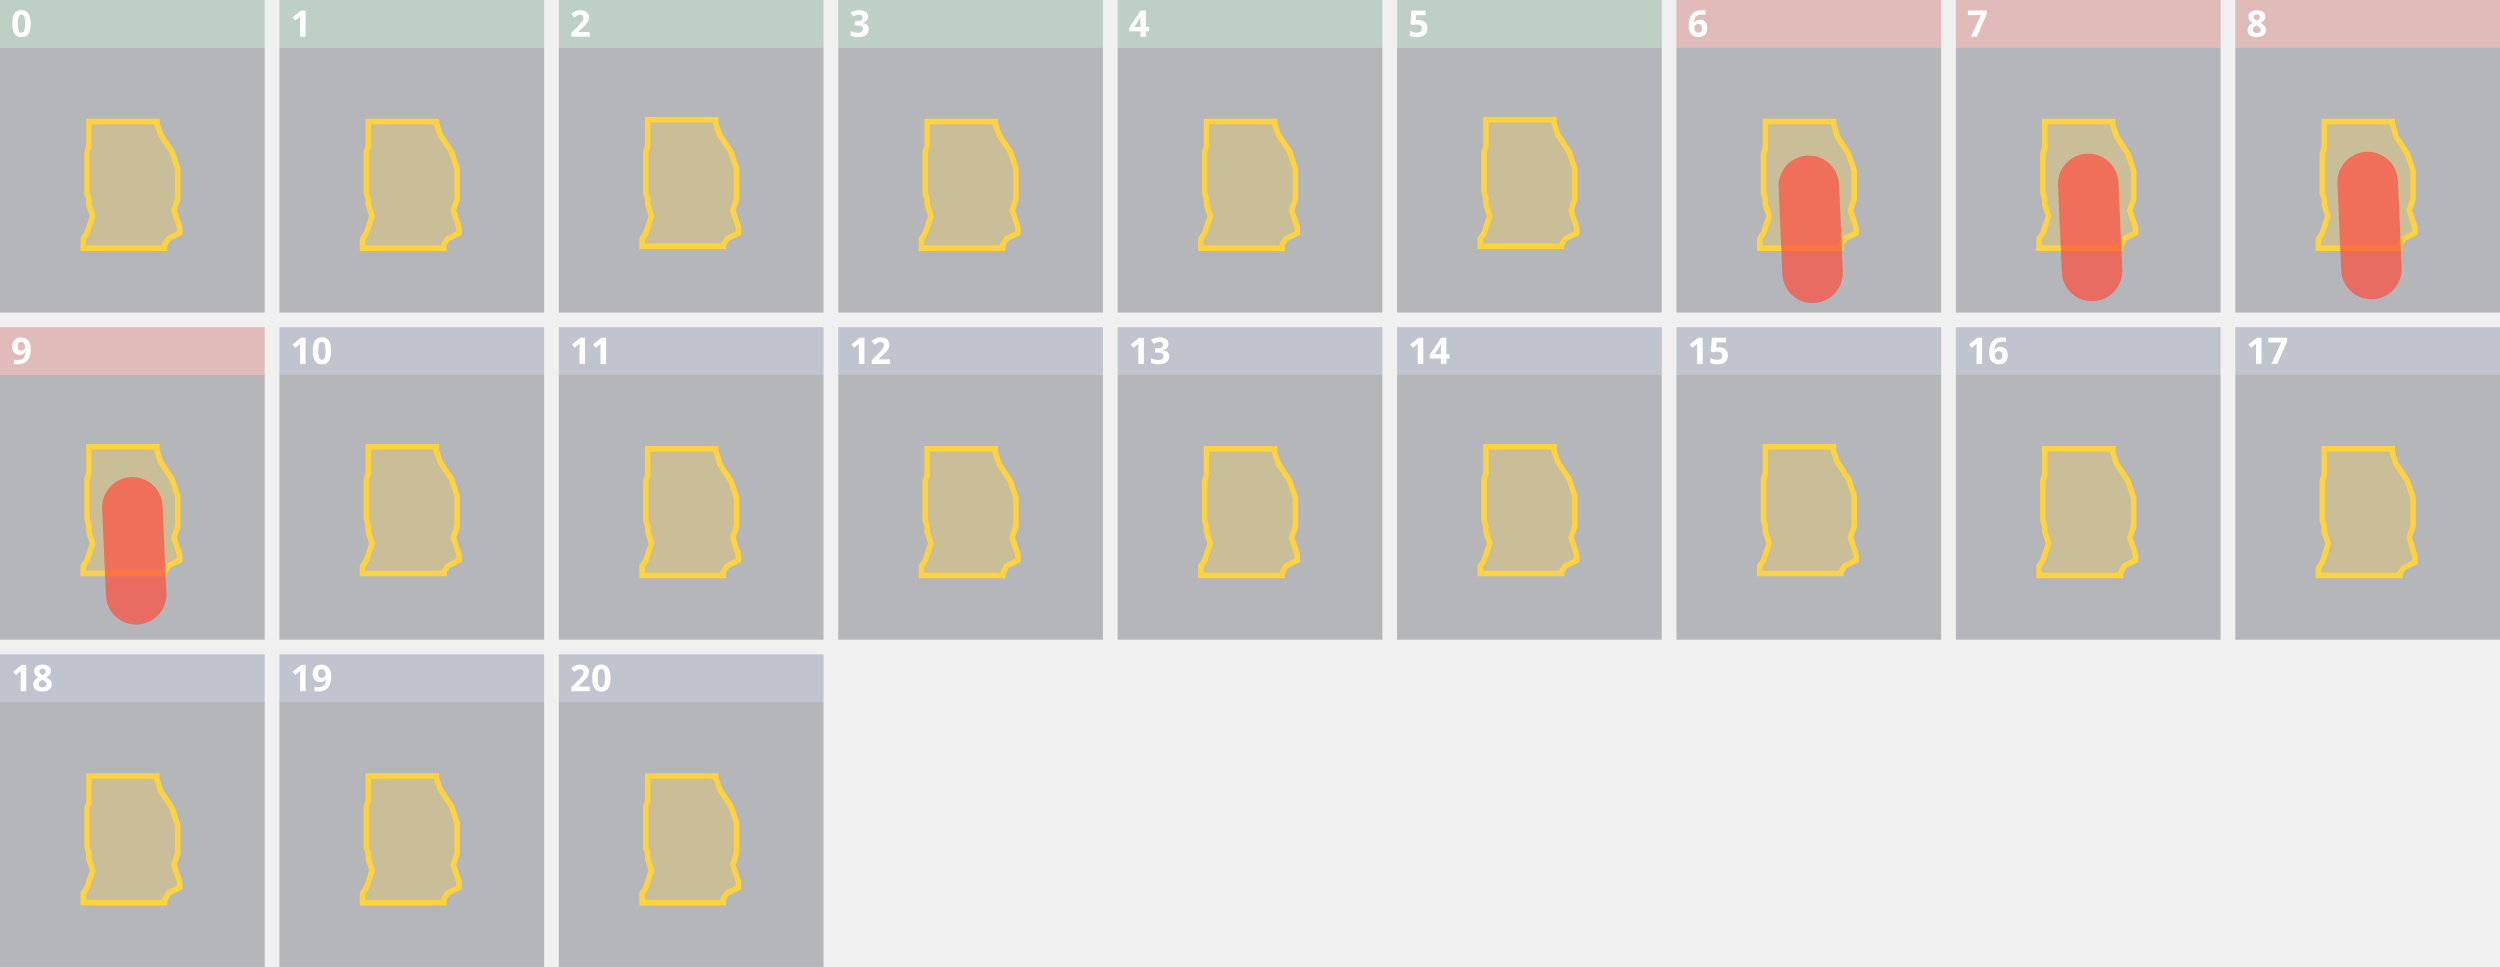
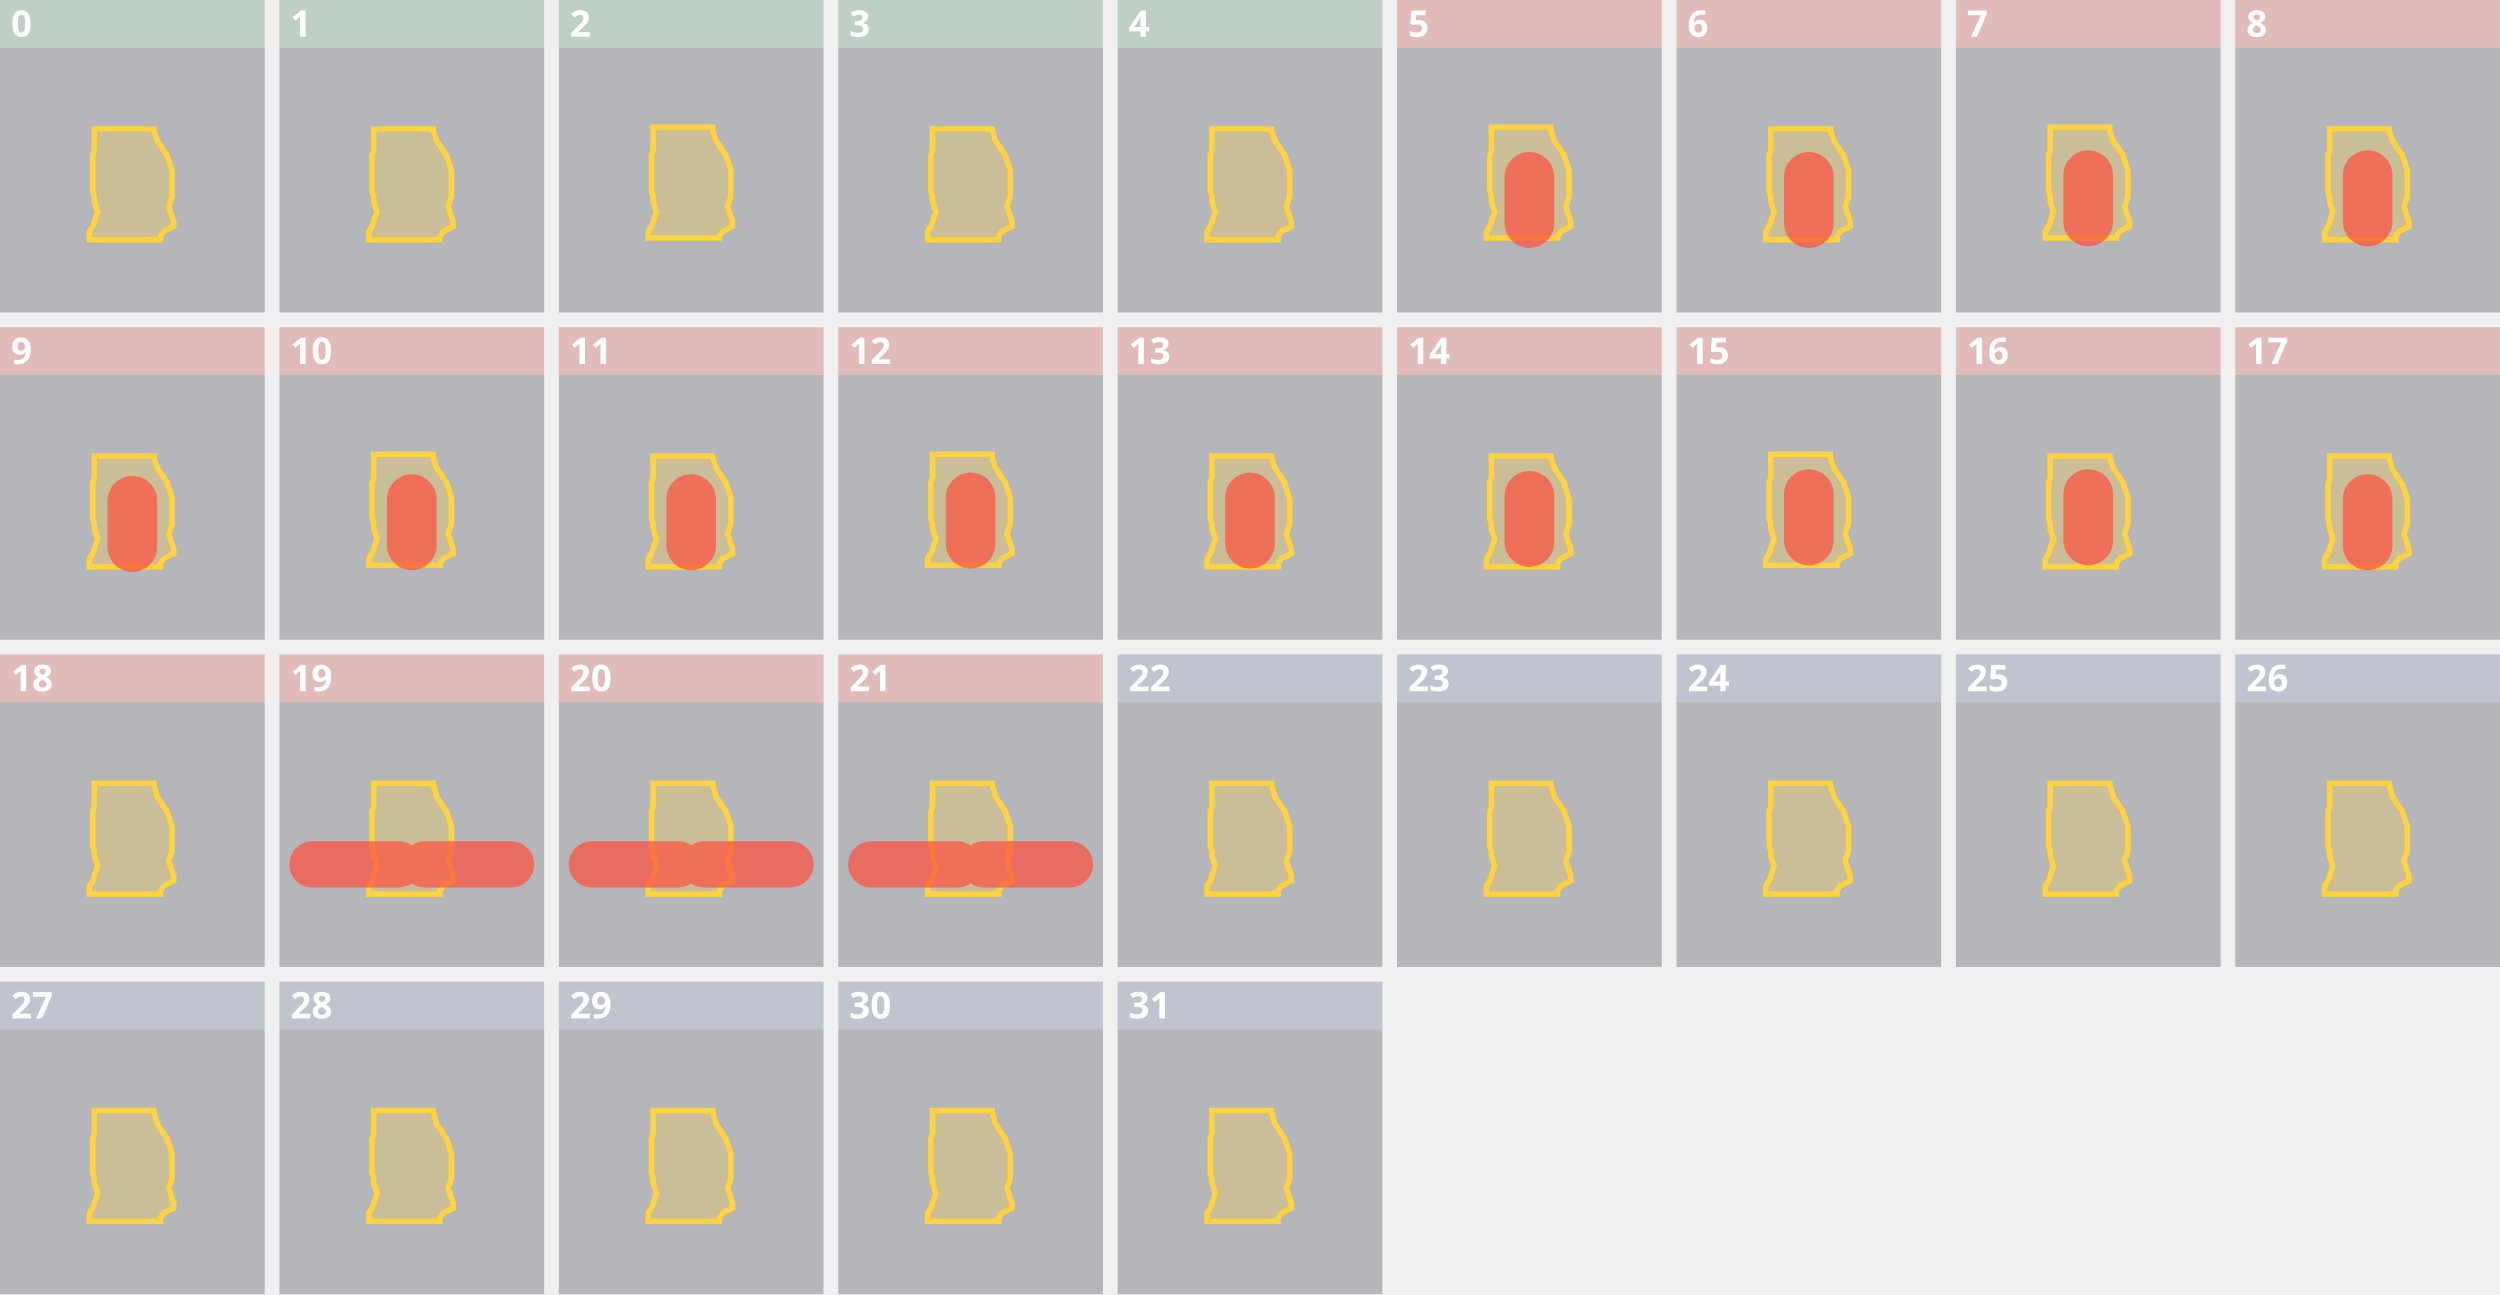
- <svg xmlns="http://www.w3.org/2000/svg" viewBox="0 0 680 263" width="680" height="263">
-   <style>text{font:bold 10px sans-serif;fill:#ffffff}.k{fill:#1b2230}.g{stroke:#8a96aa;stroke-width:1.94}use{stroke-width:2.92;fill-opacity:.28}.u{stroke:#ffd23f;fill:#ffd23f}.v{stroke:#4ade80;fill:#4ade80;fill-opacity:.6}.a{stroke:#e879f9;fill:#e879f9}.o{stroke:#22d3ee;fill:#22d3ee;fill-opacity:.5}.H{color:#ff4d3d;fill:#ff4d3d;opacity:.7}.G{color:#3b9cff;fill:#3b9cff;opacity:.75}.S{color:#ffa630;fill:#ffa630;opacity:.75}.T{color:#ffa630;fill:none;stroke:#ffa630;stroke-width:3.89;stroke-dasharray:7.8}.P{color:#c49bff;fill:none;stroke:#c49bff;stroke-width:1.94;stroke-dasharray:5.8}</style>
+ <svg xmlns="http://www.w3.org/2000/svg" viewBox="0 0 680 352" width="680" height="352">
+   <style>text{font:bold 10px sans-serif;fill:#ffffff}.k{fill:#1b2230}.g{stroke:#8a96aa;stroke-width:2.22}use{stroke-width:3.33;fill-opacity:.28}.u{stroke:#ffd23f;fill:#ffd23f}.v{stroke:#4ade80;fill:#4ade80;fill-opacity:.6}.a{stroke:#e879f9;fill:#e879f9}.o{stroke:#22d3ee;fill:#22d3ee;fill-opacity:.5}.H{color:#ff4d3d;fill:#ff4d3d;opacity:.7}.G{color:#3b9cff;fill:#3b9cff;opacity:.75}.S{color:#ffa630;fill:#ffa630;opacity:.75}.T{color:#ffa630;fill:none;stroke:#ffa630;stroke-width:4.44;stroke-dasharray:8.9}.P{color:#c49bff;fill:none;stroke:#c49bff;stroke-width:2.22;stroke-dasharray:6.7}</style>
  <defs>
    <path id="b0" d="M13 -31L-23 -31L-23 -30L-23 -27L-23 -24L-23 -21L-23 -18L-24 -15L-24 -12L-24 -9L-24 -6L-24 -3L-24 0L-24 4L-24 7L-23 10L-23 13L-22 16L-21 19L-22 22L-23 25L-24 28L-26 31L-26 34L-26 36L17 36L17 34L19 31L25 28L25 25L24 22L23 19L22 16L23 13L24 10L24 7L24 4L24 0L24 -3L24 -6L23 -9L22 -12L21 -15L19 -18L17 -21L15 -24L14 -27L13 -30Z" />
    <path id="b1" d="M13 -31L-23 -31L-23 -30L-23 -27L-23 -24L-23 -21L-23 -18L-24 -15L-24 -12L-24 -9L-24 -6L-24 -3L-24 1L-24 4L-24 7L-23 10L-23 13L-22 16L-21 19L-22 22L-23 25L-24 28L-26 31L-26 34L-26 36L17 36L17 34L19 31L25 28L25 25L24 22L23 19L22 16L23 13L24 10L24 7L24 4L24 1L24 -3L24 -6L23 -9L22 -12L21 -15L19 -18L17 -21L15 -24L14 -27L13 -30Z" />
    <path id="b2" d="M13 -32L-23 -32L-23 -30L-23 -27L-23 -24L-23 -21L-23 -18L-24 -15L-24 -12L-24 -9L-24 -6L-24 -3L-24 0L-24 4L-24 7L-23 10L-23 13L-22 16L-21 19L-22 22L-23 25L-24 28L-26 31L-26 34L-26 35L17 35L17 34L19 31L25 28L25 25L24 22L23 19L22 16L23 13L24 10L24 7L24 4L24 0L24 -3L24 -6L23 -9L22 -12L21 -15L19 -18L17 -21L15 -24L14 -27L13 -30Z" />
    <path id="b3" d="M13 -32L-23 -32L-23 -30L-23 -27L-23 -24L-23 -21L-23 -18L-24 -15L-24 -12L-24 -9L-24 -6L-24 -3L-24 0L-24 3L-24 6L-23 10L-23 13L-22 16L-21 19L-22 22L-23 25L-24 28L-26 31L-26 34L-26 35L17 35L17 34L19 31L25 28L25 25L24 22L23 19L22 16L23 13L24 10L24 6L24 3L24 0L24 -3L24 -6L23 -9L22 -12L21 -15L19 -18L17 -21L15 -24L14 -27L13 -30Z" />
-     <path id="b4" d="M13 -31L-23 -31L-23 -30L-23 -27L-23 -23L-23 -20L-23 -17L-24 -14L-24 -11L-24 -8L-24 -5L-24 -2L-24 1L-24 4L-24 7L-23 10L-23 13L-22 16L-21 19L-22 22L-23 25L-24 28L-26 31L-26 34L-26 36L17 36L17 34L19 31L25 28L25 25L24 22L23 19L22 16L23 13L24 10L24 7L24 4L24 1L24 -2L24 -5L23 -8L22 -11L21 -14L19 -17L17 -20L15 -23L14 -27L13 -30Z" />
-     <path id="b5" d="M13 -31L-23 -31L-23 -29L-23 -26L-23 -23L-23 -20L-23 -17L-24 -14L-24 -11L-24 -8L-24 -5L-24 -2L-24 1L-24 4L-24 7L-23 10L-23 13L-22 16L-21 19L-22 22L-23 25L-24 28L-26 31L-26 35L-26 36L17 36L17 35L19 31L25 28L25 25L24 22L23 19L22 16L23 13L24 10L24 7L24 4L24 1L24 -2L24 -5L23 -8L22 -11L21 -14L19 -17L17 -20L15 -23L14 -26L13 -29Z" />
-     <path id="b6" d="M13 -31L-23 -31L-23 -29L-23 -26L-23 -23L-23 -20L-23 -17L-24 -14L-24 -11L-24 -8L-24 -5L-24 -2L-24 1L-24 4L-24 7L-23 10L-23 13L-22 16L-21 19L-22 23L-23 26L-24 29L-26 32L-26 35L-26 36L17 36L17 35L19 32L25 29L25 26L24 23L23 19L22 16L23 13L24 10L24 7L24 4L24 1L24 -2L24 -5L23 -8L22 -11L21 -14L19 -17L17 -20L15 -23L14 -26L13 -29Z" />
-     <rect id="K" x="-70" y="-70" width="140" height="140" class="k" />
+     <path id="b4" d="M13 -31L-23 -31L-23 -30L-23 -27L-23 -24L-23 -21L-23 -18L-24 -15L-24 -11L-24 -8L-24 -5L-24 -2L-24 1L-24 4L-24 7L-23 10L-23 13L-22 16L-21 19L-22 22L-23 25L-24 28L-26 31L-26 34L-26 36L17 36L17 34L19 31L25 28L25 25L24 22L23 19L22 16L23 13L24 10L24 7L24 4L24 1L24 -2L24 -5L23 -8L22 -11L21 -15L19 -18L17 -21L15 -24L14 -27L13 -30Z" />
+     <path id="b5" d="M13 -31L-23 -31L-23 -30L-23 -27L-23 -23L-23 -20L-23 -17L-24 -14L-24 -11L-24 -8L-24 -5L-24 -2L-24 1L-24 4L-24 7L-23 10L-23 13L-22 16L-21 19L-22 22L-23 25L-24 28L-26 31L-26 34L-26 36L17 36L17 34L19 31L25 28L25 25L24 22L23 19L22 16L23 13L24 10L24 7L24 4L24 1L24 -2L24 -5L23 -8L22 -11L21 -14L19 -17L17 -20L15 -23L14 -27L13 -30Z" />
+     <rect id="K" x="-80" y="-80" width="160" height="160" class="k" />
    <rect id="Ls" width="72" height="13" fill="#3f7d5a" />
    <rect id="La" width="72" height="13" fill="#b8332b" />
    <rect id="Le" width="72" height="13" fill="#46557a" />
  </defs>
  <use href="#Ls" x="0" y="0" />
  <text x="3" y="10">0</text>
-   <svg x="0" y="13" width="72" height="72" viewBox="-70 -70 140 140">
+   <svg x="0" y="13" width="72" height="72" viewBox="-80 -80 160 160">
    <use href="#K" />
    <use href="#b0" class="u" />
  </svg>
  <use href="#Ls" x="76" y="0" />
  <text x="79" y="10">1</text>
-   <svg x="76" y="13" width="72" height="72" viewBox="-70 -70 140 140">
+   <svg x="76" y="13" width="72" height="72" viewBox="-80 -80 160 160">
    <use href="#K" />
    <use href="#b1" class="u" />
  </svg>
  <use href="#Ls" x="152" y="0" />
  <text x="155" y="10">2</text>
-   <svg x="152" y="13" width="72" height="72" viewBox="-70 -70 140 140">
+   <svg x="152" y="13" width="72" height="72" viewBox="-80 -80 160 160">
    <use href="#K" />
    <use href="#b2" class="u" />
  </svg>
  <use href="#Ls" x="228" y="0" />
  <text x="231" y="10">3</text>
-   <svg x="228" y="13" width="72" height="72" viewBox="-70 -70 140 140">
+   <svg x="228" y="13" width="72" height="72" viewBox="-80 -80 160 160">
    <use href="#K" />
    <use href="#b1" class="u" />
  </svg>
  <use href="#Ls" x="304" y="0" />
  <text x="307" y="10">4</text>
-   <svg x="304" y="13" width="72" height="72" viewBox="-70 -70 140 140">
-     <use href="#K" />
-     <use href="#b1" class="u" />
-   </svg>
-   <use href="#Ls" x="380" y="0" />
+   <svg x="304" y="13" width="72" height="72" viewBox="-80 -80 160 160">
+     <use href="#K" />
+     <use href="#b1" class="u" />
+   </svg>
+   <use href="#La" x="380" y="0" />
  <text x="383" y="10">5</text>
-   <svg x="380" y="13" width="72" height="72" viewBox="-70 -70 140 140">
+   <svg x="380" y="13" width="72" height="72" viewBox="-80 -80 160 160">
    <use href="#K" />
    <use href="#b3" class="u" />
+     <g class="H">
+       <line x1="0" y1="-2" x2="0" y2="26" stroke="currentColor" stroke-width="30" stroke-linecap="round" />
+     </g>
  </svg>
  <use href="#La" x="456" y="0" />
  <text x="459" y="10">6</text>
-   <svg x="456" y="13" width="72" height="72" viewBox="-70 -70 140 140">
-     <use href="#K" />
-     <use href="#b4" class="u" />
-     <g class="H">
-       <line x1="0" y1="3" x2="2" y2="49" stroke="currentColor" stroke-width="32" stroke-linecap="round" />
+   <svg x="456" y="13" width="72" height="72" viewBox="-80 -80 160 160">
+     <use href="#K" />
+     <use href="#b0" class="u" />
+     <g class="H">
+       <line x1="0" y1="-2" x2="0" y2="26" stroke="currentColor" stroke-width="30" stroke-linecap="round" />
    </g>
  </svg>
  <use href="#La" x="532" y="0" />
  <text x="535" y="10">7</text>
-   <svg x="532" y="13" width="72" height="72" viewBox="-70 -70 140 140">
-     <use href="#K" />
-     <use href="#b5" class="u" />
-     <g class="H">
-       <line x1="0" y1="2" x2="2" y2="48" stroke="currentColor" stroke-width="32" stroke-linecap="round" />
+   <svg x="532" y="13" width="72" height="72" viewBox="-80 -80 160 160">
+     <use href="#K" />
+     <use href="#b3" class="u" />
+     <g class="H">
+       <line x1="0" y1="-3" x2="0" y2="25" stroke="currentColor" stroke-width="30" stroke-linecap="round" />
    </g>
  </svg>
  <use href="#La" x="608" y="0" />
  <text x="611" y="10">8</text>
-   <svg x="608" y="13" width="72" height="72" viewBox="-70 -70 140 140">
-     <use href="#K" />
-     <use href="#b4" class="u" />
-     <g class="H">
-       <line x1="0" y1="1" x2="2" y2="47" stroke="currentColor" stroke-width="32" stroke-linecap="round" />
+   <svg x="608" y="13" width="72" height="72" viewBox="-80 -80 160 160">
+     <use href="#K" />
+     <use href="#b1" class="u" />
+     <g class="H">
+       <line x1="0" y1="-3" x2="0" y2="25" stroke="currentColor" stroke-width="30" stroke-linecap="round" />
    </g>
  </svg>
  <use href="#La" x="0" y="89" />
  <text x="3" y="99">9</text>
-   <svg x="0" y="102" width="72" height="72" viewBox="-70 -70 140 140">
+   <svg x="0" y="102" width="72" height="72" viewBox="-80 -80 160 160">
+     <use href="#K" />
+     <use href="#b1" class="u" />
+     <g class="H">
+       <line x1="0" y1="-4" x2="0" y2="24" stroke="currentColor" stroke-width="30" stroke-linecap="round" />
+     </g>
+   </svg>
+   <use href="#La" x="76" y="89" />
+   <text x="79" y="99">10</text>
+   <svg x="76" y="102" width="72" height="72" viewBox="-80 -80 160 160">
    <use href="#K" />
    <use href="#b3" class="u" />
    <g class="H">
-       <line x1="0" y1="0" x2="2" y2="46" stroke="currentColor" stroke-width="32" stroke-linecap="round" />
-     </g>
-   </svg>
-   <use href="#Le" x="76" y="89" />
-   <text x="79" y="99">10</text>
-   <svg x="76" y="102" width="72" height="72" viewBox="-70 -70 140 140">
-     <use href="#K" />
-     <use href="#b3" class="u" />
-   </svg>
-   <use href="#Le" x="152" y="89" />
+       <line x1="0" y1="-5" x2="0" y2="23" stroke="currentColor" stroke-width="30" stroke-linecap="round" />
+     </g>
+   </svg>
+   <use href="#La" x="152" y="89" />
  <text x="155" y="99">11</text>
-   <svg x="152" y="102" width="72" height="72" viewBox="-70 -70 140 140">
+   <svg x="152" y="102" width="72" height="72" viewBox="-80 -80 160 160">
+     <use href="#K" />
+     <use href="#b0" class="u" />
+     <g class="H">
+       <line x1="0" y1="-5" x2="0" y2="23" stroke="currentColor" stroke-width="30" stroke-linecap="round" />
+     </g>
+   </svg>
+   <use href="#La" x="228" y="89" />
+   <text x="231" y="99">12</text>
+   <svg x="228" y="102" width="72" height="72" viewBox="-80 -80 160 160">
+     <use href="#K" />
+     <use href="#b2" class="u" />
+     <g class="H">
+       <line x1="0" y1="-6" x2="0" y2="22" stroke="currentColor" stroke-width="30" stroke-linecap="round" />
+     </g>
+   </svg>
+   <use href="#La" x="304" y="89" />
+   <text x="307" y="99">13</text>
+   <svg x="304" y="102" width="72" height="72" viewBox="-80 -80 160 160">
    <use href="#K" />
    <use href="#b4" class="u" />
-   </svg>
-   <use href="#Le" x="228" y="89" />
-   <text x="231" y="99">12</text>
-   <svg x="228" y="102" width="72" height="72" viewBox="-70 -70 140 140">
-     <use href="#K" />
-     <use href="#b5" class="u" />
-   </svg>
-   <use href="#Le" x="304" y="89" />
-   <text x="307" y="99">13</text>
-   <svg x="304" y="102" width="72" height="72" viewBox="-70 -70 140 140">
-     <use href="#K" />
-     <use href="#b5" class="u" />
-   </svg>
-   <use href="#Le" x="380" y="89" />
+     <g class="H">
+       <line x1="0" y1="-6" x2="0" y2="22" stroke="currentColor" stroke-width="30" stroke-linecap="round" />
+     </g>
+   </svg>
+   <use href="#La" x="380" y="89" />
  <text x="383" y="99">14</text>
-   <svg x="380" y="102" width="72" height="72" viewBox="-70 -70 140 140">
+   <svg x="380" y="102" width="72" height="72" viewBox="-80 -80 160 160">
+     <use href="#K" />
+     <use href="#b4" class="u" />
+     <g class="H">
+       <line x1="0" y1="-7" x2="0" y2="21" stroke="currentColor" stroke-width="30" stroke-linecap="round" />
+     </g>
+   </svg>
+   <use href="#La" x="456" y="89" />
+   <text x="459" y="99">15</text>
+   <svg x="456" y="102" width="72" height="72" viewBox="-80 -80 160 160">
    <use href="#K" />
    <use href="#b2" class="u" />
-   </svg>
-   <use href="#Le" x="456" y="89" />
-   <text x="459" y="99">15</text>
-   <svg x="456" y="102" width="72" height="72" viewBox="-70 -70 140 140">
-     <use href="#K" />
-     <use href="#b2" class="u" />
-   </svg>
-   <use href="#Le" x="532" y="89" />
+     <g class="H">
+       <line x1="0" y1="-8" x2="0" y2="20" stroke="currentColor" stroke-width="30" stroke-linecap="round" />
+     </g>
+   </svg>
+   <use href="#La" x="532" y="89" />
  <text x="535" y="99">16</text>
-   <svg x="532" y="102" width="72" height="72" viewBox="-70 -70 140 140">
-     <use href="#K" />
-     <use href="#b5" class="u" />
-   </svg>
-   <use href="#Le" x="608" y="89" />
+   <svg x="532" y="102" width="72" height="72" viewBox="-80 -80 160 160">
+     <use href="#K" />
+     <use href="#b1" class="u" />
+     <g class="H">
+       <line x1="0" y1="-8" x2="0" y2="20" stroke="currentColor" stroke-width="30" stroke-linecap="round" />
+     </g>
+   </svg>
+   <use href="#La" x="608" y="89" />
  <text x="611" y="99">17</text>
-   <svg x="608" y="102" width="72" height="72" viewBox="-70 -70 140 140">
-     <use href="#K" />
-     <use href="#b6" class="u" />
-   </svg>
-   <use href="#Le" x="0" y="178" />
+   <svg x="608" y="102" width="72" height="72" viewBox="-80 -80 160 160">
+     <use href="#K" />
+     <use href="#b5" class="u" />
+     <g class="H">
+       <line x1="0" y1="-5" x2="0" y2="23" stroke="currentColor" stroke-width="30" stroke-linecap="round" />
+     </g>
+   </svg>
+   <use href="#La" x="0" y="178" />
  <text x="3" y="188">18</text>
-   <svg x="0" y="191" width="72" height="72" viewBox="-70 -70 140 140">
-     <use href="#K" />
-     <use href="#b5" class="u" />
-   </svg>
-   <use href="#Le" x="76" y="178" />
+   <svg x="0" y="191" width="72" height="72" viewBox="-80 -80 160 160">
+     <use href="#K" />
+     <use href="#b5" class="u" />
+   </svg>
+   <use href="#La" x="76" y="178" />
  <text x="79" y="188">19</text>
-   <svg x="76" y="191" width="72" height="72" viewBox="-70 -70 140 140">
-     <use href="#K" />
-     <use href="#b0" class="u" />
-   </svg>
-   <use href="#Le" x="152" y="178" />
+   <svg x="76" y="191" width="72" height="72" viewBox="-80 -80 160 160">
+     <use href="#K" />
+     <use href="#b5" class="u" />
+     <g class="H">
+       <line x1="8" y1="18" x2="60" y2="18" stroke="currentColor" stroke-width="28" stroke-linecap="round" />
+       <line x1="-8" y1="18" x2="-60" y2="18" stroke="currentColor" stroke-width="28" stroke-linecap="round" />
+     </g>
+   </svg>
+   <use href="#La" x="152" y="178" />
  <text x="155" y="188">20</text>
-   <svg x="152" y="191" width="72" height="72" viewBox="-70 -70 140 140">
-     <use href="#K" />
-     <use href="#b0" class="u" />
+   <svg x="152" y="191" width="72" height="72" viewBox="-80 -80 160 160">
+     <use href="#K" />
+     <use href="#b5" class="u" />
+     <g class="H">
+       <line x1="8" y1="18" x2="60" y2="18" stroke="currentColor" stroke-width="28" stroke-linecap="round" />
+       <line x1="-8" y1="18" x2="-60" y2="18" stroke="currentColor" stroke-width="28" stroke-linecap="round" />
+     </g>
+   </svg>
+   <use href="#La" x="228" y="178" />
+   <text x="231" y="188">21</text>
+   <svg x="228" y="191" width="72" height="72" viewBox="-80 -80 160 160">
+     <use href="#K" />
+     <use href="#b5" class="u" />
+     <g class="H">
+       <line x1="8" y1="18" x2="60" y2="18" stroke="currentColor" stroke-width="28" stroke-linecap="round" />
+       <line x1="-8" y1="18" x2="-60" y2="18" stroke="currentColor" stroke-width="28" stroke-linecap="round" />
+     </g>
+   </svg>
+   <use href="#Le" x="304" y="178" />
+   <text x="307" y="188">22</text>
+   <svg x="304" y="191" width="72" height="72" viewBox="-80 -80 160 160">
+     <use href="#K" />
+     <use href="#b5" class="u" />
+   </svg>
+   <use href="#Le" x="380" y="178" />
+   <text x="383" y="188">23</text>
+   <svg x="380" y="191" width="72" height="72" viewBox="-80 -80 160 160">
+     <use href="#K" />
+     <use href="#b5" class="u" />
+   </svg>
+   <use href="#Le" x="456" y="178" />
+   <text x="459" y="188">24</text>
+   <svg x="456" y="191" width="72" height="72" viewBox="-80 -80 160 160">
+     <use href="#K" />
+     <use href="#b5" class="u" />
+   </svg>
+   <use href="#Le" x="532" y="178" />
+   <text x="535" y="188">25</text>
+   <svg x="532" y="191" width="72" height="72" viewBox="-80 -80 160 160">
+     <use href="#K" />
+     <use href="#b5" class="u" />
+   </svg>
+   <use href="#Le" x="608" y="178" />
+   <text x="611" y="188">26</text>
+   <svg x="608" y="191" width="72" height="72" viewBox="-80 -80 160 160">
+     <use href="#K" />
+     <use href="#b5" class="u" />
+   </svg>
+   <use href="#Le" x="0" y="267" />
+   <text x="3" y="277">27</text>
+   <svg x="0" y="280" width="72" height="72" viewBox="-80 -80 160 160">
+     <use href="#K" />
+     <use href="#b5" class="u" />
+   </svg>
+   <use href="#Le" x="76" y="267" />
+   <text x="79" y="277">28</text>
+   <svg x="76" y="280" width="72" height="72" viewBox="-80 -80 160 160">
+     <use href="#K" />
+     <use href="#b5" class="u" />
+   </svg>
+   <use href="#Le" x="152" y="267" />
+   <text x="155" y="277">29</text>
+   <svg x="152" y="280" width="72" height="72" viewBox="-80 -80 160 160">
+     <use href="#K" />
+     <use href="#b5" class="u" />
+   </svg>
+   <use href="#Le" x="228" y="267" />
+   <text x="231" y="277">30</text>
+   <svg x="228" y="280" width="72" height="72" viewBox="-80 -80 160 160">
+     <use href="#K" />
+     <use href="#b5" class="u" />
+   </svg>
+   <use href="#Le" x="304" y="267" />
+   <text x="307" y="277">31</text>
+   <svg x="304" y="280" width="72" height="72" viewBox="-80 -80 160 160">
+     <use href="#K" />
+     <use href="#b5" class="u" />
  </svg>
</svg>
